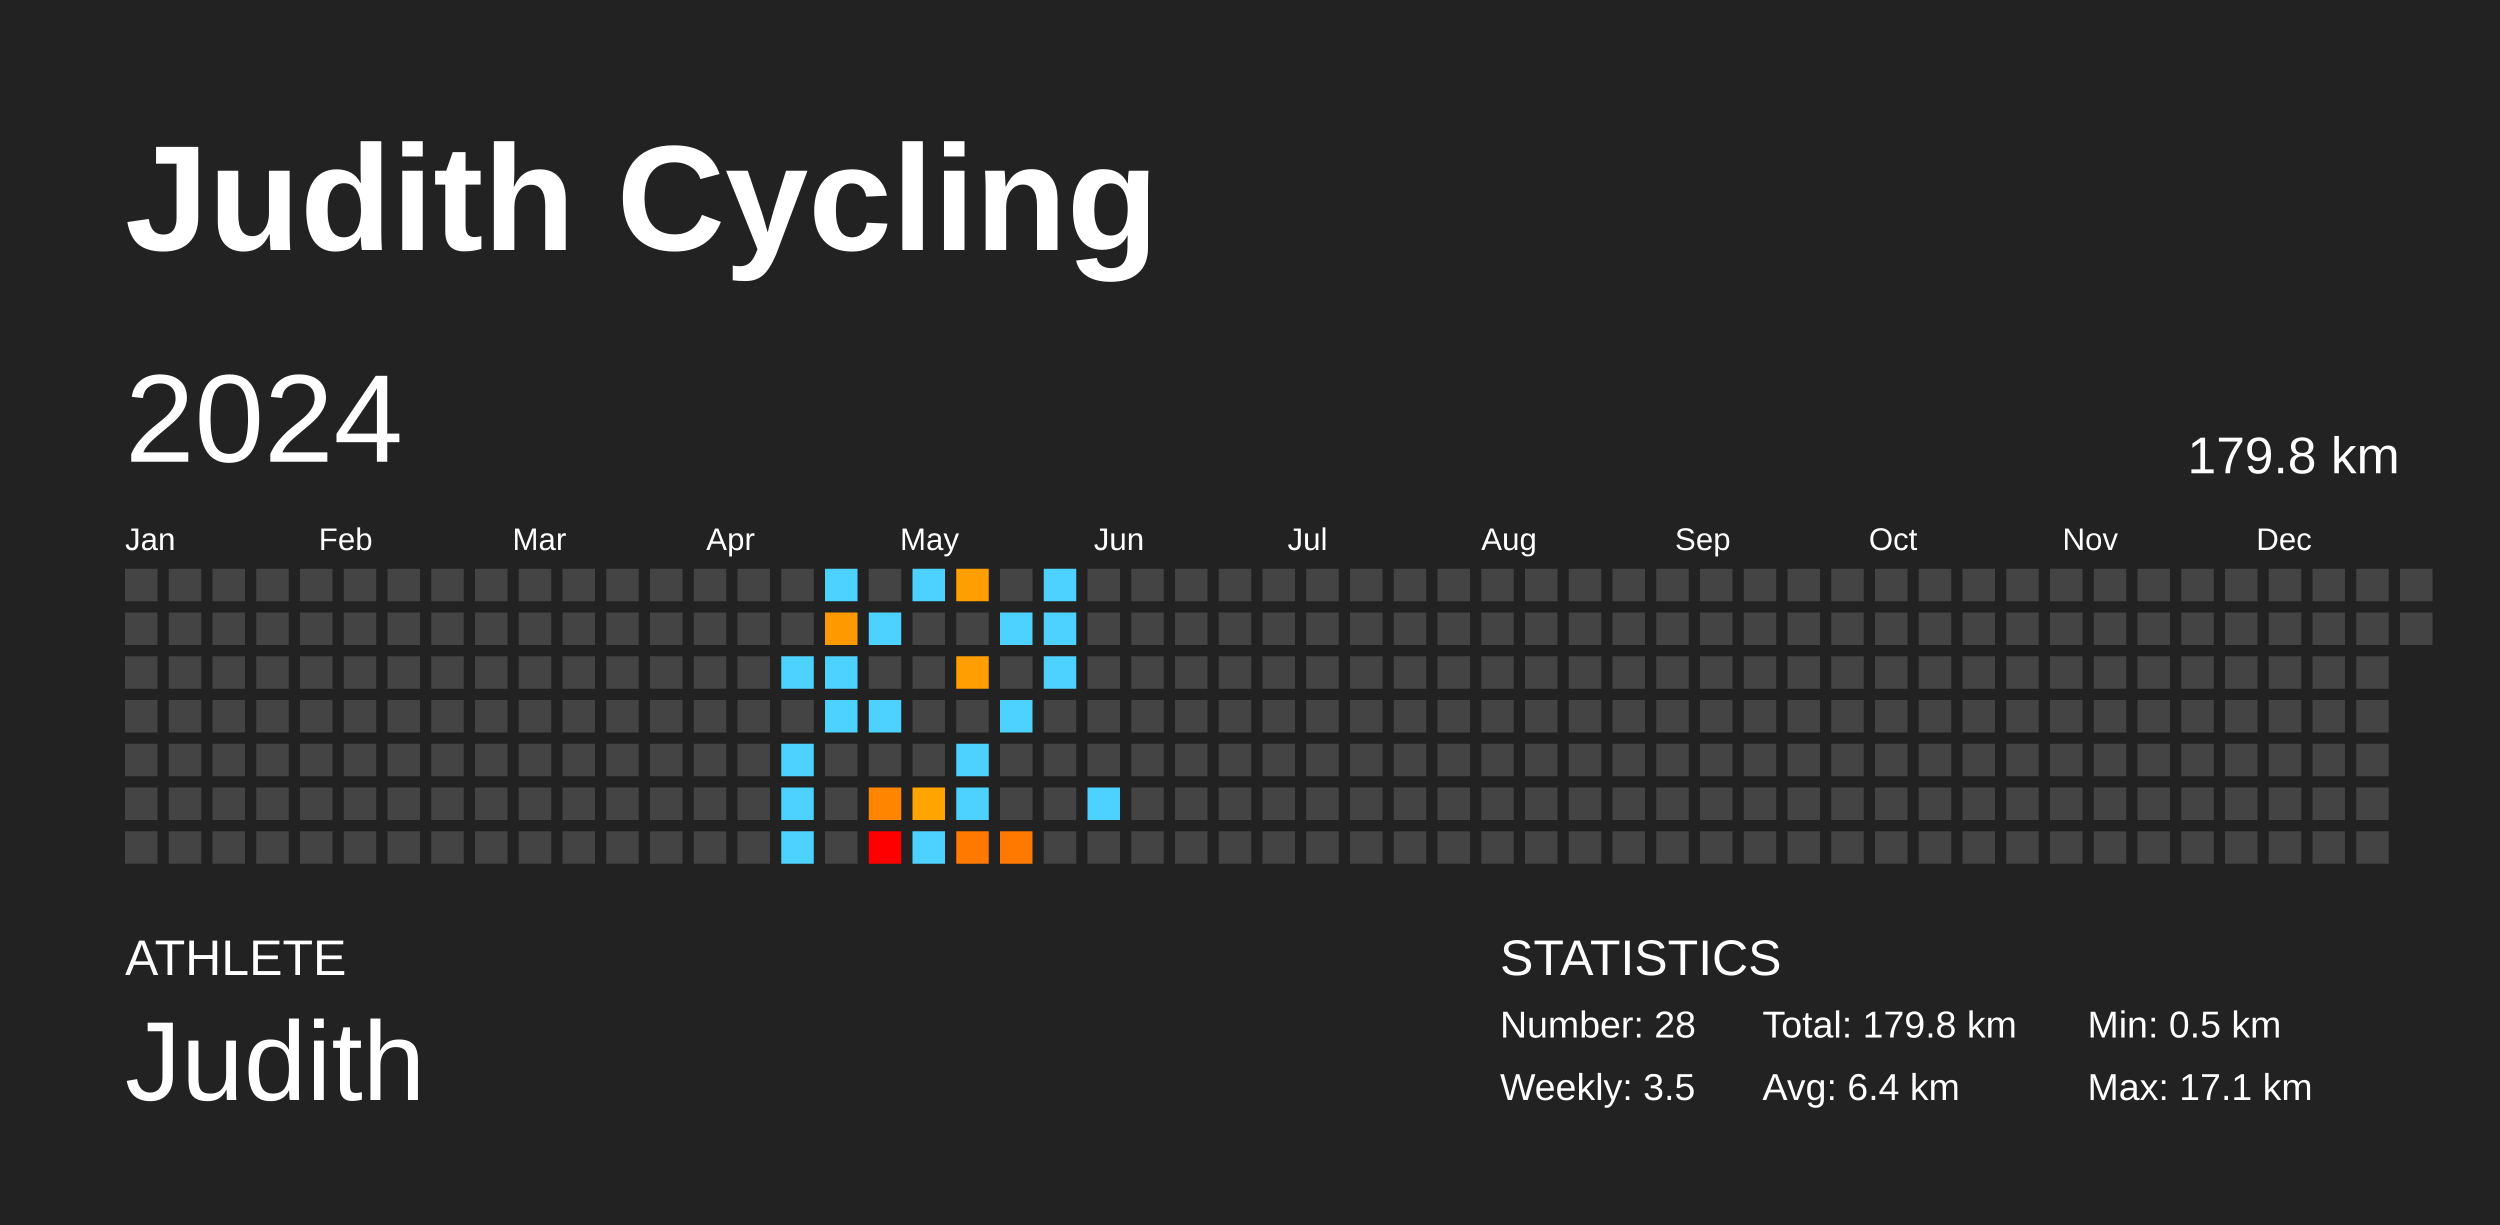
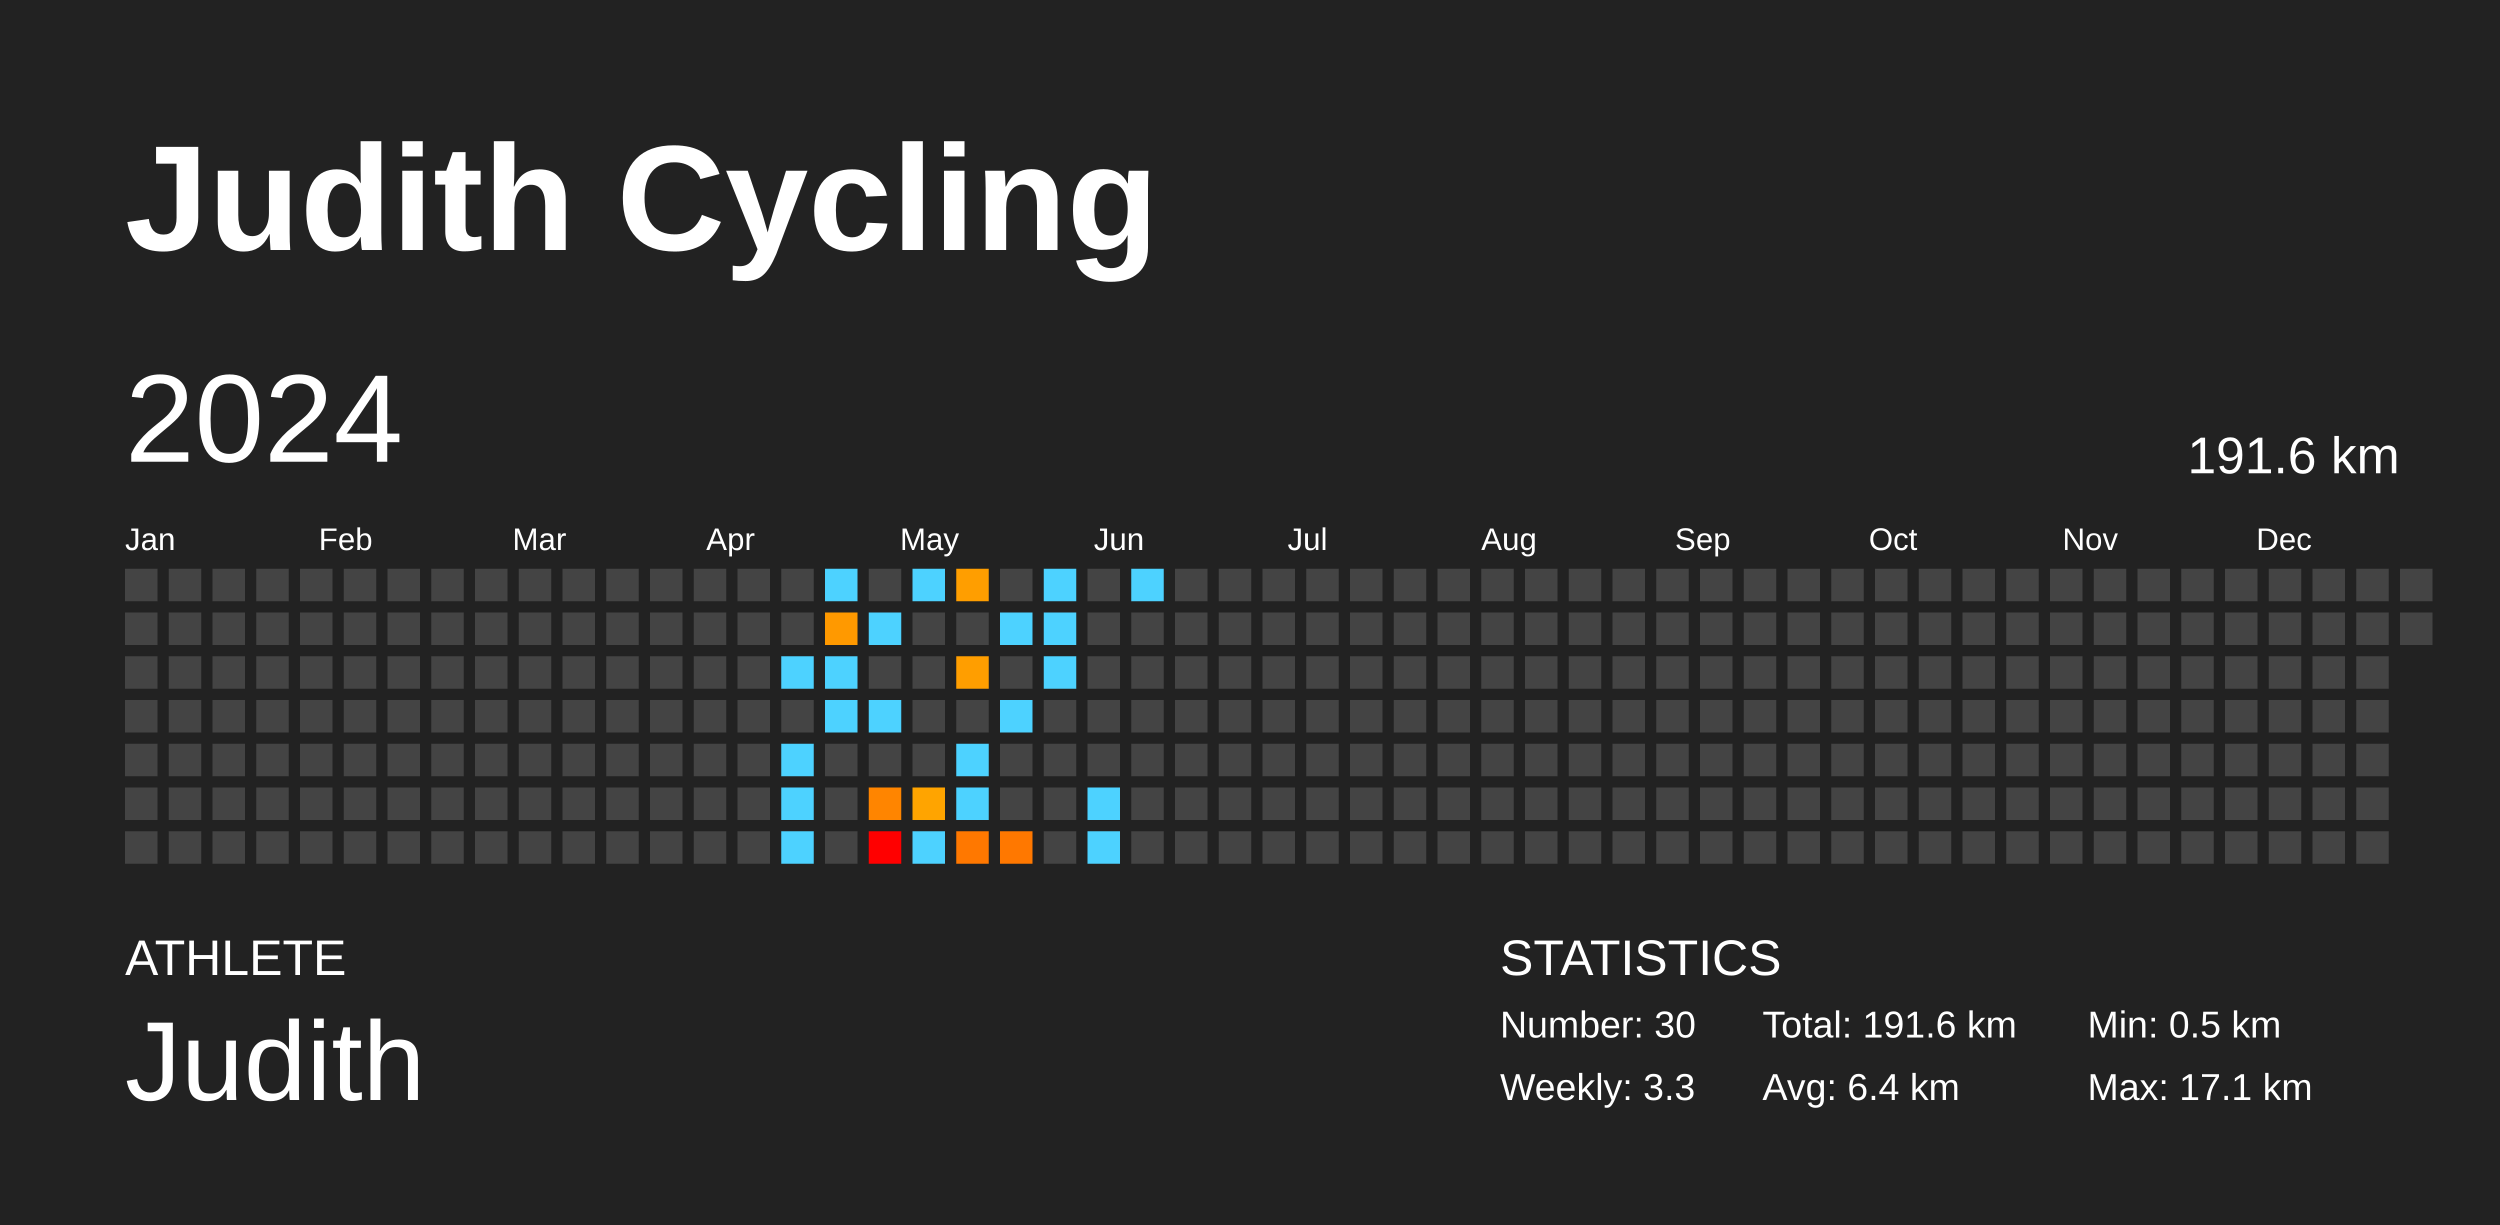
<svg xmlns="http://www.w3.org/2000/svg" baseProfile="full" height="98mm" version="1.1" viewBox="0,0,200,98" width="200mm">
  <defs />
  <rect fill="#222222" height="98" width="200" x="0" y="0" />
  <text fill="#FFFFFF" style="font-size:12px; font-family:Arial; font-weight:bold;" x="10" y="20">Judith Cycling</text>
  <text fill="#FFFFFF" style="font-size:4px; font-family:Arial" x="10" y="78">ATHLETE</text>
  <text fill="#FFFFFF" style="font-size:9px; font-family:Arial" x="10" y="88">Judith</text>
  <text fill="#FFFFFF" style="font-size:4px; font-family:Arial" x="120" y="78">STATISTICS</text>
-   <text fill="#FFFFFF" style="font-size:3px; font-family:Arial" x="120" y="83">Number: 28</text>
-   <text fill="#FFFFFF" style="font-size:3px; font-family:Arial" x="120" y="88">Weekly: 3.5</text>
-   <text fill="#FFFFFF" style="font-size:3px; font-family:Arial" x="141" y="83">Total: 179.8 km</text>
+   <text fill="#FFFFFF" style="font-size:3px; font-family:Arial" x="120" y="83">Number: 30</text>
+   <text fill="#FFFFFF" style="font-size:3px; font-family:Arial" x="120" y="88">Weekly: 3.3</text>
+   <text fill="#FFFFFF" style="font-size:3px; font-family:Arial" x="141" y="83">Total: 191.6 km</text>
  <text fill="#FFFFFF" style="font-size:3px; font-family:Arial" x="141" y="88">Avg: 6.4 km</text>
  <text fill="#FFFFFF" style="font-size:3px; font-family:Arial" x="167" y="83">Min: 0.5 km</text>
  <text fill="#FFFFFF" style="font-size:3px; font-family:Arial" x="167" y="88">Max: 17.1 km</text>
  <text dominant-baseline="hanging" fill="#FFFFFF" style="font-size:10.0px; font-family:Arial;" x="10" y="30">2024</text>
-   <text dominant-baseline="hanging" fill="#FFFFFF" style="font-size:4.125px; font-family:Arial;" x="175" y="35">179.8 km</text>
+   <text dominant-baseline="hanging" fill="#FFFFFF" style="font-size:4.125px; font-family:Arial;" x="175" y="35">191.6 km</text>
  <text fill="#FFFFFF" style="font-size:2.5px; font-family:Arial" x="10.0" y="44">Jan</text>
  <text fill="#FFFFFF" style="font-size:2.5px; font-family:Arial" x="25.5" y="44">Feb</text>
  <text fill="#FFFFFF" style="font-size:2.5px; font-family:Arial" x="41.0" y="44">Mar</text>
  <text fill="#FFFFFF" style="font-size:2.5px; font-family:Arial" x="56.5" y="44">Apr</text>
  <text fill="#FFFFFF" style="font-size:2.5px; font-family:Arial" x="72.0" y="44">May</text>
  <text fill="#FFFFFF" style="font-size:2.5px; font-family:Arial" x="87.5" y="44">Jun</text>
  <text fill="#FFFFFF" style="font-size:2.5px; font-family:Arial" x="103.0" y="44">Jul</text>
  <text fill="#FFFFFF" style="font-size:2.5px; font-family:Arial" x="118.5" y="44">Aug</text>
  <text fill="#FFFFFF" style="font-size:2.5px; font-family:Arial" x="134.0" y="44">Sep</text>
  <text fill="#FFFFFF" style="font-size:2.5px; font-family:Arial" x="149.5" y="44">Oct</text>
  <text fill="#FFFFFF" style="font-size:2.5px; font-family:Arial" x="165.0" y="44">Nov</text>
  <text fill="#FFFFFF" style="font-size:2.5px; font-family:Arial" x="180.5" y="44">Dec</text>
  <rect fill="#444444" height="2.6" width="2.6" x="10.0" y="45.5" />
  <rect fill="#444444" height="2.6" width="2.6" x="10.0" y="49.0" />
  <rect fill="#444444" height="2.6" width="2.6" x="10.0" y="52.5" />
  <rect fill="#444444" height="2.6" width="2.6" x="10.0" y="56.0" />
  <rect fill="#444444" height="2.6" width="2.6" x="10.0" y="59.5" />
  <rect fill="#444444" height="2.6" width="2.6" x="10.0" y="63.0" />
  <rect fill="#444444" height="2.6" width="2.6" x="10.0" y="66.5" />
  <rect fill="#444444" height="2.6" width="2.6" x="13.5" y="45.5" />
  <rect fill="#444444" height="2.6" width="2.6" x="13.5" y="49.0" />
  <rect fill="#444444" height="2.6" width="2.6" x="13.5" y="52.5" />
  <rect fill="#444444" height="2.6" width="2.6" x="13.5" y="56.0" />
  <rect fill="#444444" height="2.6" width="2.6" x="13.5" y="59.5" />
  <rect fill="#444444" height="2.6" width="2.6" x="13.5" y="63.0" />
  <rect fill="#444444" height="2.6" width="2.6" x="13.5" y="66.5" />
  <rect fill="#444444" height="2.6" width="2.6" x="17.0" y="45.5" />
  <rect fill="#444444" height="2.6" width="2.6" x="17.0" y="49.0" />
  <rect fill="#444444" height="2.6" width="2.6" x="17.0" y="52.5" />
  <rect fill="#444444" height="2.6" width="2.6" x="17.0" y="56.0" />
  <rect fill="#444444" height="2.6" width="2.6" x="17.0" y="59.5" />
  <rect fill="#444444" height="2.6" width="2.6" x="17.0" y="63.0" />
  <rect fill="#444444" height="2.6" width="2.6" x="17.0" y="66.5" />
  <rect fill="#444444" height="2.6" width="2.6" x="20.5" y="45.5" />
  <rect fill="#444444" height="2.6" width="2.6" x="20.5" y="49.0" />
  <rect fill="#444444" height="2.6" width="2.6" x="20.5" y="52.5" />
  <rect fill="#444444" height="2.6" width="2.6" x="20.5" y="56.0" />
  <rect fill="#444444" height="2.6" width="2.6" x="20.5" y="59.5" />
  <rect fill="#444444" height="2.6" width="2.6" x="20.5" y="63.0" />
  <rect fill="#444444" height="2.6" width="2.6" x="20.5" y="66.5" />
  <rect fill="#444444" height="2.6" width="2.6" x="24.0" y="45.5" />
  <rect fill="#444444" height="2.6" width="2.6" x="24.0" y="49.0" />
  <rect fill="#444444" height="2.6" width="2.6" x="24.0" y="52.5" />
  <rect fill="#444444" height="2.6" width="2.6" x="24.0" y="56.0" />
  <rect fill="#444444" height="2.6" width="2.6" x="24.0" y="59.5" />
  <rect fill="#444444" height="2.6" width="2.6" x="24.0" y="63.0" />
  <rect fill="#444444" height="2.6" width="2.6" x="24.0" y="66.5" />
  <rect fill="#444444" height="2.6" width="2.6" x="27.5" y="45.5" />
  <rect fill="#444444" height="2.6" width="2.6" x="27.5" y="49.0" />
  <rect fill="#444444" height="2.6" width="2.6" x="27.5" y="52.5" />
  <rect fill="#444444" height="2.6" width="2.6" x="27.5" y="56.0" />
  <rect fill="#444444" height="2.6" width="2.6" x="27.5" y="59.5" />
  <rect fill="#444444" height="2.6" width="2.6" x="27.5" y="63.0" />
  <rect fill="#444444" height="2.6" width="2.6" x="27.5" y="66.5" />
  <rect fill="#444444" height="2.6" width="2.6" x="31.0" y="45.5" />
  <rect fill="#444444" height="2.6" width="2.6" x="31.0" y="49.0" />
  <rect fill="#444444" height="2.6" width="2.6" x="31.0" y="52.5" />
  <rect fill="#444444" height="2.6" width="2.6" x="31.0" y="56.0" />
  <rect fill="#444444" height="2.6" width="2.6" x="31.0" y="59.5" />
  <rect fill="#444444" height="2.6" width="2.6" x="31.0" y="63.0" />
  <rect fill="#444444" height="2.6" width="2.6" x="31.0" y="66.5" />
  <rect fill="#444444" height="2.6" width="2.6" x="34.5" y="45.5" />
  <rect fill="#444444" height="2.6" width="2.6" x="34.5" y="49.0" />
  <rect fill="#444444" height="2.6" width="2.6" x="34.5" y="52.5" />
  <rect fill="#444444" height="2.6" width="2.6" x="34.5" y="56.0" />
  <rect fill="#444444" height="2.6" width="2.6" x="34.5" y="59.5" />
  <rect fill="#444444" height="2.6" width="2.6" x="34.5" y="63.0" />
  <rect fill="#444444" height="2.6" width="2.6" x="34.5" y="66.5" />
  <rect fill="#444444" height="2.6" width="2.6" x="38.0" y="45.5" />
  <rect fill="#444444" height="2.6" width="2.6" x="38.0" y="49.0" />
  <rect fill="#444444" height="2.6" width="2.6" x="38.0" y="52.5" />
  <rect fill="#444444" height="2.6" width="2.6" x="38.0" y="56.0" />
  <rect fill="#444444" height="2.6" width="2.6" x="38.0" y="59.5" />
  <rect fill="#444444" height="2.6" width="2.6" x="38.0" y="63.0" />
  <rect fill="#444444" height="2.6" width="2.6" x="38.0" y="66.5" />
  <rect fill="#444444" height="2.6" width="2.6" x="41.5" y="45.5" />
  <rect fill="#444444" height="2.6" width="2.6" x="41.5" y="49.0" />
  <rect fill="#444444" height="2.6" width="2.6" x="41.5" y="52.5" />
  <rect fill="#444444" height="2.6" width="2.6" x="41.5" y="56.0" />
  <rect fill="#444444" height="2.6" width="2.6" x="41.5" y="59.5" />
  <rect fill="#444444" height="2.6" width="2.6" x="41.5" y="63.0" />
  <rect fill="#444444" height="2.6" width="2.6" x="41.5" y="66.5" />
  <rect fill="#444444" height="2.6" width="2.6" x="45.0" y="45.5" />
  <rect fill="#444444" height="2.6" width="2.6" x="45.0" y="49.0" />
  <rect fill="#444444" height="2.6" width="2.6" x="45.0" y="52.5" />
  <rect fill="#444444" height="2.6" width="2.6" x="45.0" y="56.0" />
  <rect fill="#444444" height="2.6" width="2.6" x="45.0" y="59.5" />
  <rect fill="#444444" height="2.6" width="2.6" x="45.0" y="63.0" />
  <rect fill="#444444" height="2.6" width="2.6" x="45.0" y="66.5" />
  <rect fill="#444444" height="2.6" width="2.6" x="48.5" y="45.5" />
  <rect fill="#444444" height="2.6" width="2.6" x="48.5" y="49.0" />
  <rect fill="#444444" height="2.6" width="2.6" x="48.5" y="52.5" />
  <rect fill="#444444" height="2.6" width="2.6" x="48.5" y="56.0" />
  <rect fill="#444444" height="2.6" width="2.6" x="48.5" y="59.5" />
  <rect fill="#444444" height="2.6" width="2.6" x="48.5" y="63.0" />
  <rect fill="#444444" height="2.6" width="2.6" x="48.5" y="66.5" />
  <rect fill="#444444" height="2.6" width="2.6" x="52.0" y="45.5" />
  <rect fill="#444444" height="2.6" width="2.6" x="52.0" y="49.0" />
  <rect fill="#444444" height="2.6" width="2.6" x="52.0" y="52.5" />
  <rect fill="#444444" height="2.6" width="2.6" x="52.0" y="56.0" />
  <rect fill="#444444" height="2.6" width="2.6" x="52.0" y="59.5" />
  <rect fill="#444444" height="2.6" width="2.6" x="52.0" y="63.0" />
  <rect fill="#444444" height="2.6" width="2.6" x="52.0" y="66.5" />
  <rect fill="#444444" height="2.6" width="2.6" x="55.5" y="45.5" />
  <rect fill="#444444" height="2.6" width="2.6" x="55.5" y="49.0" />
  <rect fill="#444444" height="2.6" width="2.6" x="55.5" y="52.5" />
  <rect fill="#444444" height="2.6" width="2.6" x="55.5" y="56.0" />
  <rect fill="#444444" height="2.6" width="2.6" x="55.5" y="59.5" />
  <rect fill="#444444" height="2.6" width="2.6" x="55.5" y="63.0" />
  <rect fill="#444444" height="2.6" width="2.6" x="55.5" y="66.5" />
  <rect fill="#444444" height="2.6" width="2.6" x="59.0" y="45.5" />
  <rect fill="#444444" height="2.6" width="2.6" x="59.0" y="49.0" />
  <rect fill="#444444" height="2.6" width="2.6" x="59.0" y="52.5" />
  <rect fill="#444444" height="2.6" width="2.6" x="59.0" y="56.0" />
  <rect fill="#444444" height="2.6" width="2.6" x="59.0" y="59.5" />
  <rect fill="#444444" height="2.6" width="2.6" x="59.0" y="63.0" />
  <rect fill="#444444" height="2.6" width="2.6" x="59.0" y="66.5" />
  <rect fill="#444444" height="2.6" width="2.6" x="62.5" y="45.5" />
  <rect fill="#444444" height="2.6" width="2.6" x="62.5" y="49.0" />
  <rect fill="#4dd2ff" height="2.6" width="2.6" x="62.5" y="52.5" />
  <rect fill="#444444" height="2.6" width="2.6" x="62.5" y="56.0" />
  <rect fill="#4dd2ff" height="2.6" width="2.6" x="62.5" y="59.5" />
  <rect fill="#4dd2ff" height="2.6" width="2.6" x="62.5" y="63.0" />
  <rect fill="#4dd2ff" height="2.6" width="2.6" x="62.5" y="66.5" />
  <rect fill="#4dd2ff" height="2.6" width="2.6" x="66.0" y="45.5" />
  <rect fill="#ff9900" height="2.6" width="2.6" x="66.0" y="49.0" />
  <rect fill="#4dd2ff" height="2.6" width="2.6" x="66.0" y="52.5" />
  <rect fill="#4dd2ff" height="2.6" width="2.6" x="66.0" y="56.0" />
  <rect fill="#444444" height="2.6" width="2.6" x="66.0" y="59.5" />
  <rect fill="#444444" height="2.6" width="2.6" x="66.0" y="63.0" />
  <rect fill="#444444" height="2.6" width="2.6" x="66.0" y="66.5" />
  <rect fill="#444444" height="2.6" width="2.6" x="69.5" y="45.5" />
  <rect fill="#4dd2ff" height="2.6" width="2.6" x="69.5" y="49.0" />
  <rect fill="#444444" height="2.6" width="2.6" x="69.5" y="52.5" />
  <rect fill="#4dd2ff" height="2.6" width="2.6" x="69.5" y="56.0" />
  <rect fill="#444444" height="2.6" width="2.6" x="69.5" y="59.5" />
  <rect fill="#ff8500" height="2.6" width="2.6" x="69.5" y="63.0" />
  <rect fill="red" height="2.6" width="2.6" x="69.5" y="66.5" />
  <rect fill="#4dd2ff" height="2.6" width="2.6" x="73.0" y="45.5" />
  <rect fill="#444444" height="2.6" width="2.6" x="73.0" y="49.0" />
  <rect fill="#444444" height="2.6" width="2.6" x="73.0" y="52.5" />
  <rect fill="#444444" height="2.6" width="2.6" x="73.0" y="56.0" />
  <rect fill="#444444" height="2.6" width="2.6" x="73.0" y="59.5" />
  <rect fill="#ffa400" height="2.6" width="2.6" x="73.0" y="63.0" />
  <rect fill="#4dd2ff" height="2.6" width="2.6" x="73.0" y="66.5" />
  <rect fill="#ff9e00" height="2.6" width="2.6" x="76.5" y="45.5" />
  <rect fill="#444444" height="2.6" width="2.6" x="76.5" y="49.0" />
  <rect fill="#ff9e00" height="2.6" width="2.6" x="76.5" y="52.5" />
  <rect fill="#444444" height="2.6" width="2.6" x="76.5" y="56.0" />
  <rect fill="#4dd2ff" height="2.6" width="2.6" x="76.5" y="59.5" />
  <rect fill="#4dd2ff" height="2.6" width="2.6" x="76.5" y="63.0" />
  <rect fill="#ff7800" height="2.6" width="2.6" x="76.5" y="66.5" />
  <rect fill="#444444" height="2.6" width="2.6" x="80.0" y="45.5" />
  <rect fill="#4dd2ff" height="2.6" width="2.6" x="80.0" y="49.0" />
  <rect fill="#444444" height="2.6" width="2.6" x="80.0" y="52.5" />
  <rect fill="#4dd2ff" height="2.6" width="2.6" x="80.0" y="56.0" />
  <rect fill="#444444" height="2.6" width="2.6" x="80.0" y="59.5" />
  <rect fill="#444444" height="2.6" width="2.6" x="80.0" y="63.0" />
  <rect fill="#ff7800" height="2.6" width="2.6" x="80.0" y="66.5" />
  <rect fill="#4dd2ff" height="2.6" width="2.6" x="83.5" y="45.5" />
  <rect fill="#4dd2ff" height="2.6" width="2.6" x="83.5" y="49.0" />
  <rect fill="#4dd2ff" height="2.6" width="2.6" x="83.5" y="52.5" />
  <rect fill="#444444" height="2.6" width="2.6" x="83.5" y="56.0" />
  <rect fill="#444444" height="2.6" width="2.6" x="83.5" y="59.5" />
  <rect fill="#444444" height="2.6" width="2.6" x="83.5" y="63.0" />
  <rect fill="#444444" height="2.6" width="2.6" x="83.5" y="66.5" />
  <rect fill="#444444" height="2.6" width="2.6" x="87.0" y="45.5" />
  <rect fill="#444444" height="2.6" width="2.6" x="87.0" y="49.0" />
  <rect fill="#444444" height="2.6" width="2.6" x="87.0" y="52.5" />
  <rect fill="#444444" height="2.6" width="2.6" x="87.0" y="56.0" />
  <rect fill="#444444" height="2.6" width="2.6" x="87.0" y="59.5" />
  <rect fill="#4dd2ff" height="2.6" width="2.6" x="87.0" y="63.0" />
-   <rect fill="#444444" height="2.6" width="2.6" x="87.0" y="66.5" />
-   <rect fill="#444444" height="2.6" width="2.6" x="90.5" y="45.5" />
+   <rect fill="#4dd2ff" height="2.6" width="2.6" x="87.0" y="66.5" />
+   <rect fill="#4dd2ff" height="2.6" width="2.6" x="90.5" y="45.5" />
  <rect fill="#444444" height="2.6" width="2.6" x="90.5" y="49.0" />
  <rect fill="#444444" height="2.6" width="2.6" x="90.5" y="52.5" />
  <rect fill="#444444" height="2.6" width="2.6" x="90.5" y="56.0" />
  <rect fill="#444444" height="2.6" width="2.6" x="90.5" y="59.5" />
  <rect fill="#444444" height="2.6" width="2.6" x="90.5" y="63.0" />
  <rect fill="#444444" height="2.6" width="2.6" x="90.5" y="66.5" />
  <rect fill="#444444" height="2.6" width="2.6" x="94.0" y="45.5" />
  <rect fill="#444444" height="2.6" width="2.6" x="94.0" y="49.0" />
  <rect fill="#444444" height="2.6" width="2.6" x="94.0" y="52.5" />
  <rect fill="#444444" height="2.6" width="2.6" x="94.0" y="56.0" />
  <rect fill="#444444" height="2.6" width="2.6" x="94.0" y="59.5" />
  <rect fill="#444444" height="2.6" width="2.6" x="94.0" y="63.0" />
  <rect fill="#444444" height="2.6" width="2.6" x="94.0" y="66.5" />
  <rect fill="#444444" height="2.6" width="2.6" x="97.5" y="45.5" />
  <rect fill="#444444" height="2.6" width="2.6" x="97.5" y="49.0" />
  <rect fill="#444444" height="2.6" width="2.6" x="97.5" y="52.5" />
  <rect fill="#444444" height="2.6" width="2.6" x="97.5" y="56.0" />
  <rect fill="#444444" height="2.6" width="2.6" x="97.5" y="59.5" />
  <rect fill="#444444" height="2.6" width="2.6" x="97.5" y="63.0" />
  <rect fill="#444444" height="2.6" width="2.6" x="97.5" y="66.5" />
  <rect fill="#444444" height="2.6" width="2.6" x="101.0" y="45.5" />
  <rect fill="#444444" height="2.6" width="2.6" x="101.0" y="49.0" />
  <rect fill="#444444" height="2.6" width="2.6" x="101.0" y="52.5" />
  <rect fill="#444444" height="2.6" width="2.6" x="101.0" y="56.0" />
  <rect fill="#444444" height="2.6" width="2.6" x="101.0" y="59.5" />
  <rect fill="#444444" height="2.6" width="2.6" x="101.0" y="63.0" />
  <rect fill="#444444" height="2.6" width="2.6" x="101.0" y="66.5" />
  <rect fill="#444444" height="2.6" width="2.6" x="104.5" y="45.5" />
  <rect fill="#444444" height="2.6" width="2.6" x="104.5" y="49.0" />
  <rect fill="#444444" height="2.6" width="2.6" x="104.5" y="52.5" />
  <rect fill="#444444" height="2.6" width="2.6" x="104.5" y="56.0" />
  <rect fill="#444444" height="2.6" width="2.6" x="104.5" y="59.5" />
  <rect fill="#444444" height="2.6" width="2.6" x="104.5" y="63.0" />
  <rect fill="#444444" height="2.6" width="2.6" x="104.5" y="66.5" />
  <rect fill="#444444" height="2.6" width="2.6" x="108.0" y="45.5" />
  <rect fill="#444444" height="2.6" width="2.6" x="108.0" y="49.0" />
  <rect fill="#444444" height="2.6" width="2.6" x="108.0" y="52.5" />
  <rect fill="#444444" height="2.6" width="2.6" x="108.0" y="56.0" />
  <rect fill="#444444" height="2.6" width="2.6" x="108.0" y="59.5" />
  <rect fill="#444444" height="2.6" width="2.6" x="108.0" y="63.0" />
  <rect fill="#444444" height="2.6" width="2.6" x="108.0" y="66.5" />
  <rect fill="#444444" height="2.6" width="2.6" x="111.5" y="45.5" />
  <rect fill="#444444" height="2.6" width="2.6" x="111.5" y="49.0" />
  <rect fill="#444444" height="2.6" width="2.6" x="111.5" y="52.5" />
  <rect fill="#444444" height="2.6" width="2.6" x="111.5" y="56.0" />
  <rect fill="#444444" height="2.6" width="2.6" x="111.5" y="59.5" />
  <rect fill="#444444" height="2.6" width="2.6" x="111.5" y="63.0" />
  <rect fill="#444444" height="2.6" width="2.6" x="111.5" y="66.5" />
  <rect fill="#444444" height="2.6" width="2.6" x="115.0" y="45.5" />
  <rect fill="#444444" height="2.6" width="2.6" x="115.0" y="49.0" />
  <rect fill="#444444" height="2.6" width="2.6" x="115.0" y="52.5" />
  <rect fill="#444444" height="2.6" width="2.6" x="115.0" y="56.0" />
  <rect fill="#444444" height="2.6" width="2.6" x="115.0" y="59.5" />
  <rect fill="#444444" height="2.6" width="2.6" x="115.0" y="63.0" />
  <rect fill="#444444" height="2.6" width="2.6" x="115.0" y="66.5" />
  <rect fill="#444444" height="2.6" width="2.6" x="118.5" y="45.5" />
  <rect fill="#444444" height="2.6" width="2.6" x="118.5" y="49.0" />
  <rect fill="#444444" height="2.6" width="2.6" x="118.5" y="52.5" />
  <rect fill="#444444" height="2.6" width="2.6" x="118.5" y="56.0" />
  <rect fill="#444444" height="2.6" width="2.6" x="118.5" y="59.5" />
  <rect fill="#444444" height="2.6" width="2.6" x="118.5" y="63.0" />
  <rect fill="#444444" height="2.6" width="2.6" x="118.5" y="66.5" />
  <rect fill="#444444" height="2.6" width="2.6" x="122.0" y="45.5" />
  <rect fill="#444444" height="2.6" width="2.6" x="122.0" y="49.0" />
  <rect fill="#444444" height="2.6" width="2.6" x="122.0" y="52.5" />
  <rect fill="#444444" height="2.6" width="2.6" x="122.0" y="56.0" />
  <rect fill="#444444" height="2.6" width="2.6" x="122.0" y="59.5" />
  <rect fill="#444444" height="2.6" width="2.6" x="122.0" y="63.0" />
  <rect fill="#444444" height="2.6" width="2.6" x="122.0" y="66.5" />
  <rect fill="#444444" height="2.6" width="2.6" x="125.5" y="45.5" />
  <rect fill="#444444" height="2.6" width="2.6" x="125.5" y="49.0" />
  <rect fill="#444444" height="2.6" width="2.6" x="125.5" y="52.5" />
  <rect fill="#444444" height="2.6" width="2.6" x="125.5" y="56.0" />
  <rect fill="#444444" height="2.6" width="2.6" x="125.5" y="59.5" />
  <rect fill="#444444" height="2.6" width="2.6" x="125.5" y="63.0" />
  <rect fill="#444444" height="2.6" width="2.6" x="125.5" y="66.5" />
  <rect fill="#444444" height="2.6" width="2.6" x="129.0" y="45.5" />
  <rect fill="#444444" height="2.6" width="2.6" x="129.0" y="49.0" />
  <rect fill="#444444" height="2.6" width="2.6" x="129.0" y="52.5" />
  <rect fill="#444444" height="2.6" width="2.6" x="129.0" y="56.0" />
  <rect fill="#444444" height="2.6" width="2.6" x="129.0" y="59.5" />
  <rect fill="#444444" height="2.6" width="2.6" x="129.0" y="63.0" />
  <rect fill="#444444" height="2.6" width="2.6" x="129.0" y="66.5" />
  <rect fill="#444444" height="2.6" width="2.6" x="132.5" y="45.5" />
  <rect fill="#444444" height="2.6" width="2.6" x="132.5" y="49.0" />
  <rect fill="#444444" height="2.6" width="2.6" x="132.5" y="52.5" />
  <rect fill="#444444" height="2.6" width="2.6" x="132.5" y="56.0" />
  <rect fill="#444444" height="2.6" width="2.6" x="132.5" y="59.5" />
  <rect fill="#444444" height="2.6" width="2.6" x="132.5" y="63.0" />
  <rect fill="#444444" height="2.6" width="2.6" x="132.5" y="66.5" />
  <rect fill="#444444" height="2.6" width="2.6" x="136.0" y="45.5" />
  <rect fill="#444444" height="2.6" width="2.6" x="136.0" y="49.0" />
  <rect fill="#444444" height="2.6" width="2.6" x="136.0" y="52.5" />
  <rect fill="#444444" height="2.6" width="2.6" x="136.0" y="56.0" />
  <rect fill="#444444" height="2.6" width="2.6" x="136.0" y="59.5" />
  <rect fill="#444444" height="2.6" width="2.6" x="136.0" y="63.0" />
  <rect fill="#444444" height="2.6" width="2.6" x="136.0" y="66.5" />
  <rect fill="#444444" height="2.6" width="2.6" x="139.5" y="45.5" />
  <rect fill="#444444" height="2.6" width="2.6" x="139.5" y="49.0" />
  <rect fill="#444444" height="2.6" width="2.6" x="139.5" y="52.5" />
  <rect fill="#444444" height="2.6" width="2.6" x="139.5" y="56.0" />
  <rect fill="#444444" height="2.6" width="2.6" x="139.5" y="59.5" />
  <rect fill="#444444" height="2.6" width="2.6" x="139.5" y="63.0" />
  <rect fill="#444444" height="2.6" width="2.6" x="139.5" y="66.5" />
  <rect fill="#444444" height="2.6" width="2.6" x="143.0" y="45.5" />
  <rect fill="#444444" height="2.6" width="2.6" x="143.0" y="49.0" />
  <rect fill="#444444" height="2.6" width="2.6" x="143.0" y="52.5" />
  <rect fill="#444444" height="2.6" width="2.6" x="143.0" y="56.0" />
  <rect fill="#444444" height="2.6" width="2.6" x="143.0" y="59.5" />
  <rect fill="#444444" height="2.6" width="2.6" x="143.0" y="63.0" />
  <rect fill="#444444" height="2.6" width="2.6" x="143.0" y="66.5" />
  <rect fill="#444444" height="2.6" width="2.6" x="146.5" y="45.5" />
  <rect fill="#444444" height="2.6" width="2.6" x="146.5" y="49.0" />
  <rect fill="#444444" height="2.6" width="2.6" x="146.5" y="52.5" />
  <rect fill="#444444" height="2.6" width="2.6" x="146.5" y="56.0" />
  <rect fill="#444444" height="2.6" width="2.6" x="146.5" y="59.5" />
  <rect fill="#444444" height="2.6" width="2.6" x="146.5" y="63.0" />
  <rect fill="#444444" height="2.6" width="2.6" x="146.5" y="66.5" />
  <rect fill="#444444" height="2.6" width="2.6" x="150.0" y="45.5" />
  <rect fill="#444444" height="2.6" width="2.6" x="150.0" y="49.0" />
  <rect fill="#444444" height="2.6" width="2.6" x="150.0" y="52.5" />
  <rect fill="#444444" height="2.6" width="2.6" x="150.0" y="56.0" />
  <rect fill="#444444" height="2.6" width="2.6" x="150.0" y="59.5" />
  <rect fill="#444444" height="2.6" width="2.6" x="150.0" y="63.0" />
  <rect fill="#444444" height="2.6" width="2.6" x="150.0" y="66.5" />
  <rect fill="#444444" height="2.6" width="2.6" x="153.5" y="45.5" />
  <rect fill="#444444" height="2.6" width="2.6" x="153.5" y="49.0" />
  <rect fill="#444444" height="2.6" width="2.6" x="153.5" y="52.5" />
  <rect fill="#444444" height="2.6" width="2.6" x="153.5" y="56.0" />
  <rect fill="#444444" height="2.6" width="2.6" x="153.5" y="59.5" />
  <rect fill="#444444" height="2.6" width="2.6" x="153.5" y="63.0" />
  <rect fill="#444444" height="2.6" width="2.6" x="153.5" y="66.5" />
  <rect fill="#444444" height="2.6" width="2.6" x="157.0" y="45.5" />
  <rect fill="#444444" height="2.6" width="2.6" x="157.0" y="49.0" />
  <rect fill="#444444" height="2.6" width="2.6" x="157.0" y="52.5" />
  <rect fill="#444444" height="2.6" width="2.6" x="157.0" y="56.0" />
  <rect fill="#444444" height="2.6" width="2.6" x="157.0" y="59.5" />
  <rect fill="#444444" height="2.6" width="2.6" x="157.0" y="63.0" />
  <rect fill="#444444" height="2.6" width="2.6" x="157.0" y="66.5" />
  <rect fill="#444444" height="2.6" width="2.6" x="160.5" y="45.5" />
  <rect fill="#444444" height="2.6" width="2.6" x="160.5" y="49.0" />
  <rect fill="#444444" height="2.6" width="2.6" x="160.5" y="52.5" />
  <rect fill="#444444" height="2.6" width="2.6" x="160.5" y="56.0" />
  <rect fill="#444444" height="2.6" width="2.6" x="160.5" y="59.5" />
  <rect fill="#444444" height="2.6" width="2.6" x="160.5" y="63.0" />
  <rect fill="#444444" height="2.6" width="2.6" x="160.5" y="66.5" />
  <rect fill="#444444" height="2.6" width="2.6" x="164.0" y="45.5" />
  <rect fill="#444444" height="2.6" width="2.6" x="164.0" y="49.0" />
  <rect fill="#444444" height="2.6" width="2.6" x="164.0" y="52.5" />
  <rect fill="#444444" height="2.6" width="2.6" x="164.0" y="56.0" />
  <rect fill="#444444" height="2.6" width="2.6" x="164.0" y="59.5" />
  <rect fill="#444444" height="2.6" width="2.6" x="164.0" y="63.0" />
  <rect fill="#444444" height="2.6" width="2.6" x="164.0" y="66.5" />
  <rect fill="#444444" height="2.6" width="2.6" x="167.5" y="45.5" />
  <rect fill="#444444" height="2.6" width="2.6" x="167.5" y="49.0" />
  <rect fill="#444444" height="2.6" width="2.6" x="167.5" y="52.5" />
  <rect fill="#444444" height="2.6" width="2.6" x="167.5" y="56.0" />
  <rect fill="#444444" height="2.6" width="2.6" x="167.5" y="59.5" />
  <rect fill="#444444" height="2.6" width="2.6" x="167.5" y="63.0" />
  <rect fill="#444444" height="2.6" width="2.6" x="167.5" y="66.5" />
  <rect fill="#444444" height="2.6" width="2.6" x="171.0" y="45.5" />
  <rect fill="#444444" height="2.6" width="2.6" x="171.0" y="49.0" />
  <rect fill="#444444" height="2.6" width="2.6" x="171.0" y="52.5" />
  <rect fill="#444444" height="2.6" width="2.6" x="171.0" y="56.0" />
  <rect fill="#444444" height="2.6" width="2.6" x="171.0" y="59.5" />
  <rect fill="#444444" height="2.6" width="2.6" x="171.0" y="63.0" />
  <rect fill="#444444" height="2.6" width="2.6" x="171.0" y="66.5" />
  <rect fill="#444444" height="2.6" width="2.6" x="174.5" y="45.5" />
  <rect fill="#444444" height="2.6" width="2.6" x="174.5" y="49.0" />
  <rect fill="#444444" height="2.6" width="2.6" x="174.5" y="52.5" />
  <rect fill="#444444" height="2.6" width="2.6" x="174.5" y="56.0" />
  <rect fill="#444444" height="2.6" width="2.6" x="174.5" y="59.5" />
  <rect fill="#444444" height="2.6" width="2.6" x="174.5" y="63.0" />
  <rect fill="#444444" height="2.6" width="2.6" x="174.5" y="66.5" />
  <rect fill="#444444" height="2.6" width="2.6" x="178.0" y="45.5" />
  <rect fill="#444444" height="2.6" width="2.6" x="178.0" y="49.0" />
  <rect fill="#444444" height="2.6" width="2.6" x="178.0" y="52.5" />
  <rect fill="#444444" height="2.6" width="2.6" x="178.0" y="56.0" />
  <rect fill="#444444" height="2.6" width="2.6" x="178.0" y="59.5" />
  <rect fill="#444444" height="2.6" width="2.6" x="178.0" y="63.0" />
  <rect fill="#444444" height="2.6" width="2.6" x="178.0" y="66.5" />
  <rect fill="#444444" height="2.6" width="2.6" x="181.5" y="45.5" />
  <rect fill="#444444" height="2.6" width="2.6" x="181.5" y="49.0" />
  <rect fill="#444444" height="2.6" width="2.6" x="181.5" y="52.5" />
  <rect fill="#444444" height="2.6" width="2.6" x="181.5" y="56.0" />
  <rect fill="#444444" height="2.6" width="2.6" x="181.5" y="59.5" />
  <rect fill="#444444" height="2.6" width="2.6" x="181.5" y="63.0" />
  <rect fill="#444444" height="2.6" width="2.6" x="181.5" y="66.5" />
  <rect fill="#444444" height="2.6" width="2.6" x="185.0" y="45.5" />
  <rect fill="#444444" height="2.6" width="2.6" x="185.0" y="49.0" />
  <rect fill="#444444" height="2.6" width="2.6" x="185.0" y="52.5" />
  <rect fill="#444444" height="2.6" width="2.6" x="185.0" y="56.0" />
  <rect fill="#444444" height="2.6" width="2.6" x="185.0" y="59.5" />
  <rect fill="#444444" height="2.6" width="2.6" x="185.0" y="63.0" />
  <rect fill="#444444" height="2.6" width="2.6" x="185.0" y="66.5" />
  <rect fill="#444444" height="2.6" width="2.6" x="188.5" y="45.5" />
  <rect fill="#444444" height="2.6" width="2.6" x="188.5" y="49.0" />
  <rect fill="#444444" height="2.6" width="2.6" x="188.5" y="52.5" />
  <rect fill="#444444" height="2.6" width="2.6" x="188.5" y="56.0" />
  <rect fill="#444444" height="2.6" width="2.6" x="188.5" y="59.5" />
  <rect fill="#444444" height="2.6" width="2.6" x="188.5" y="63.0" />
  <rect fill="#444444" height="2.6" width="2.6" x="188.5" y="66.5" />
  <rect fill="#444444" height="2.6" width="2.6" x="192.0" y="45.5" />
  <rect fill="#444444" height="2.6" width="2.6" x="192.0" y="49.0" />
</svg>
